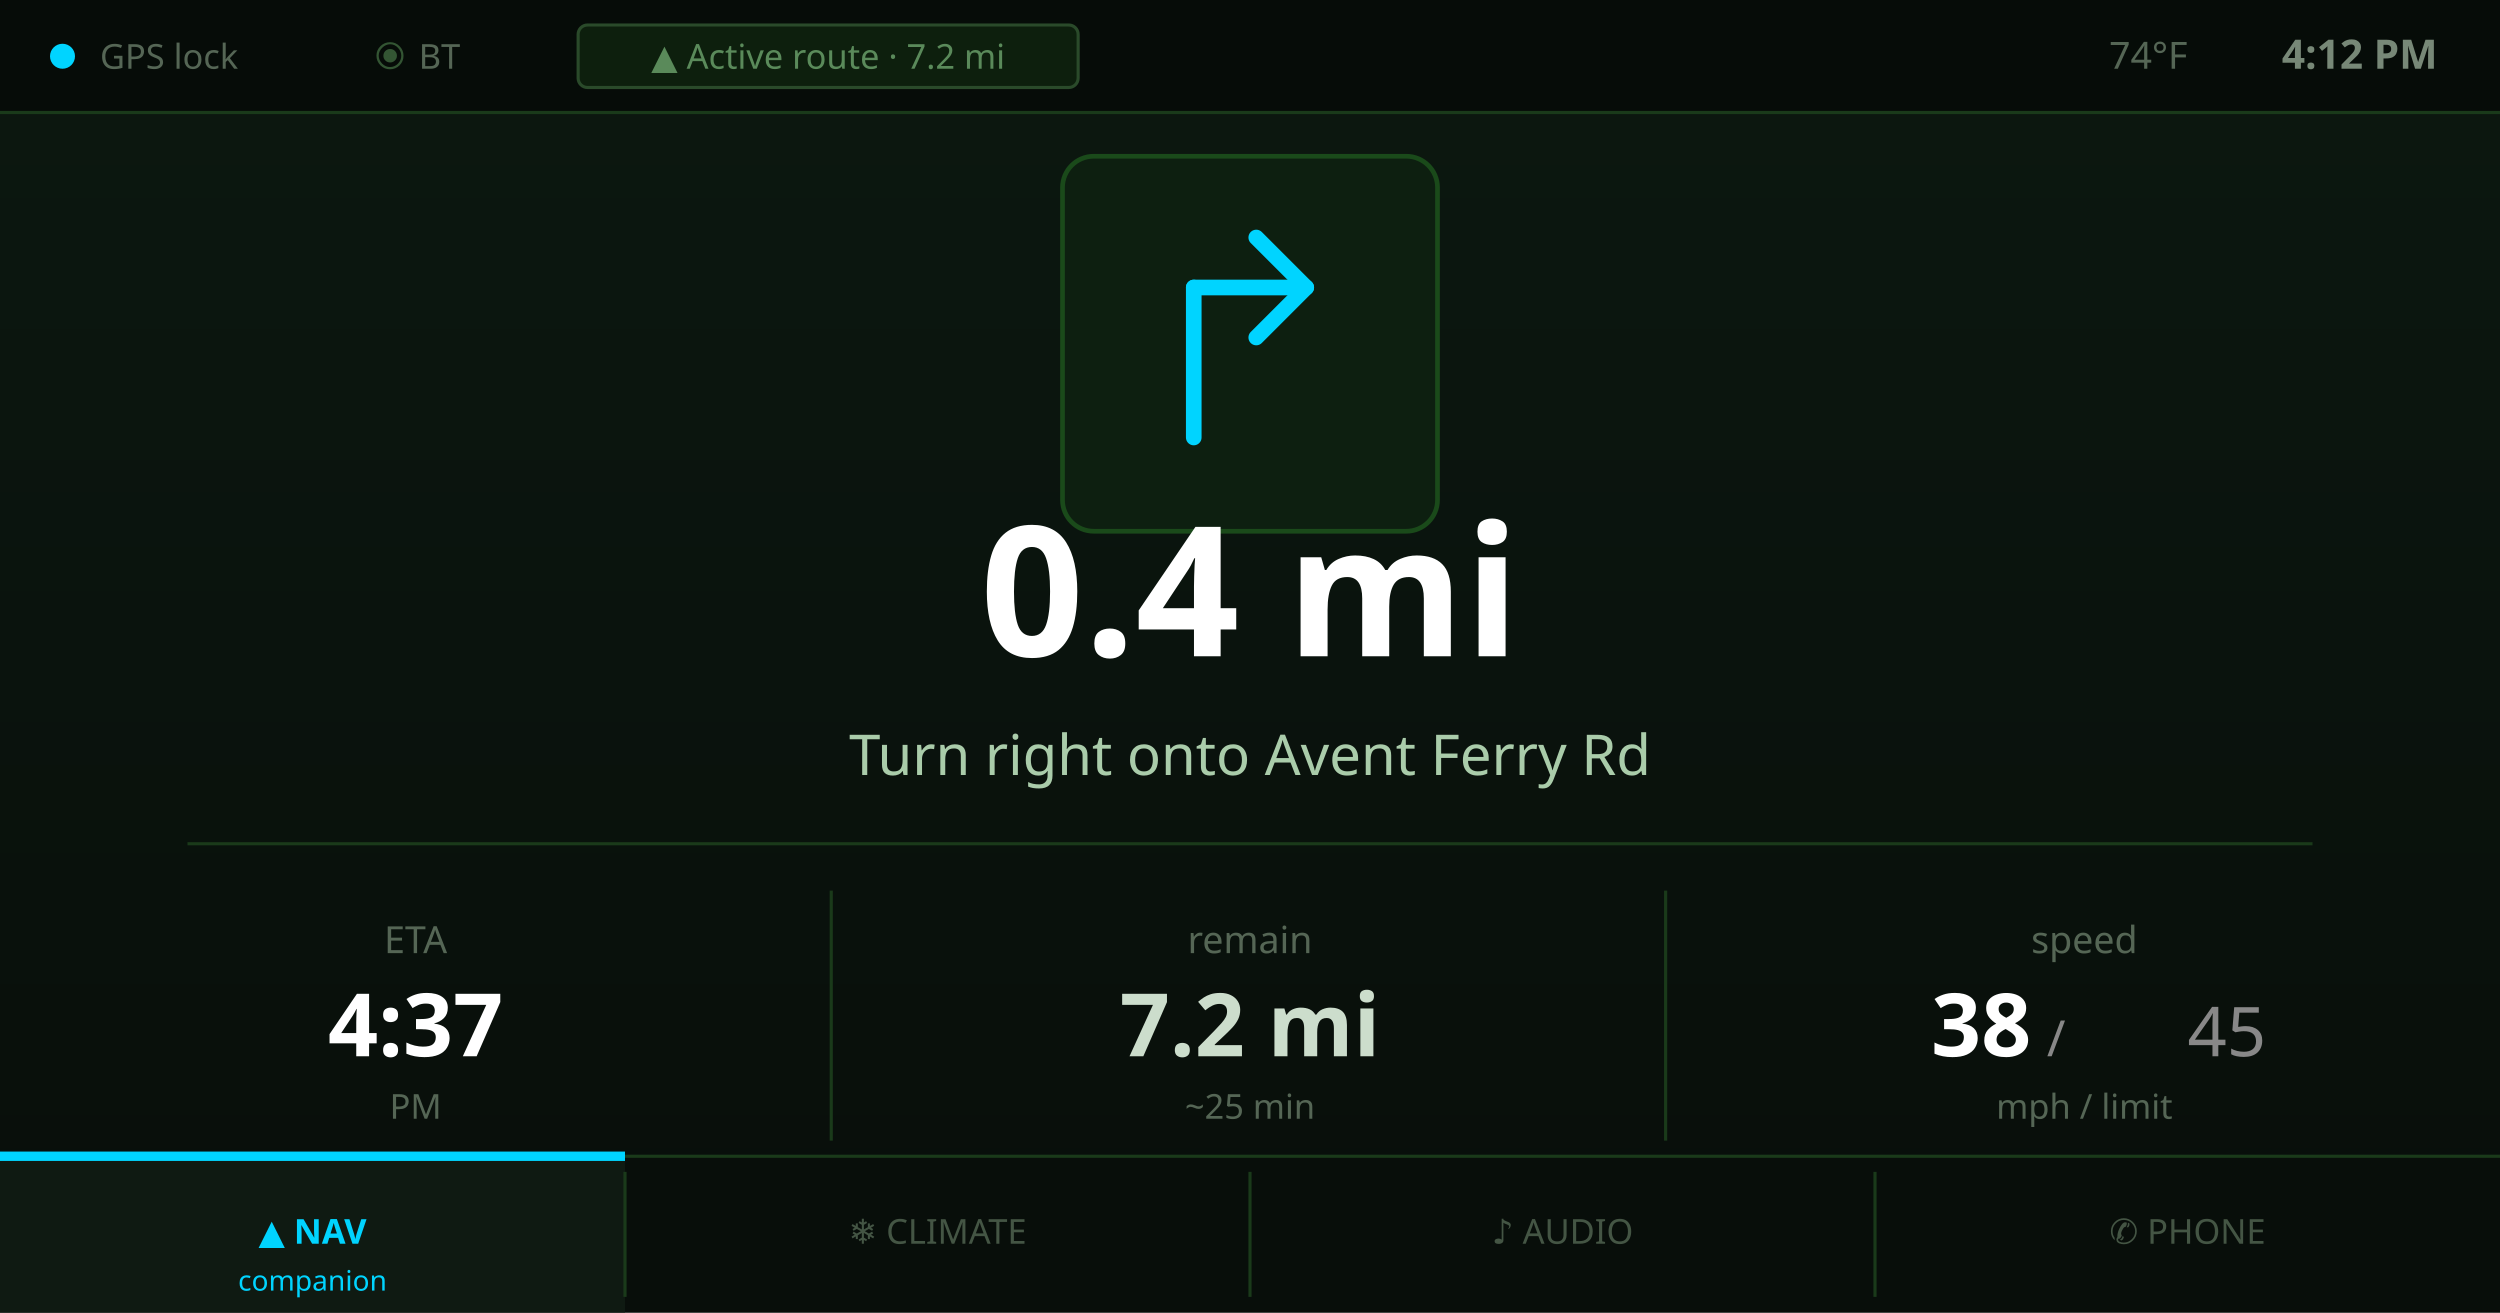
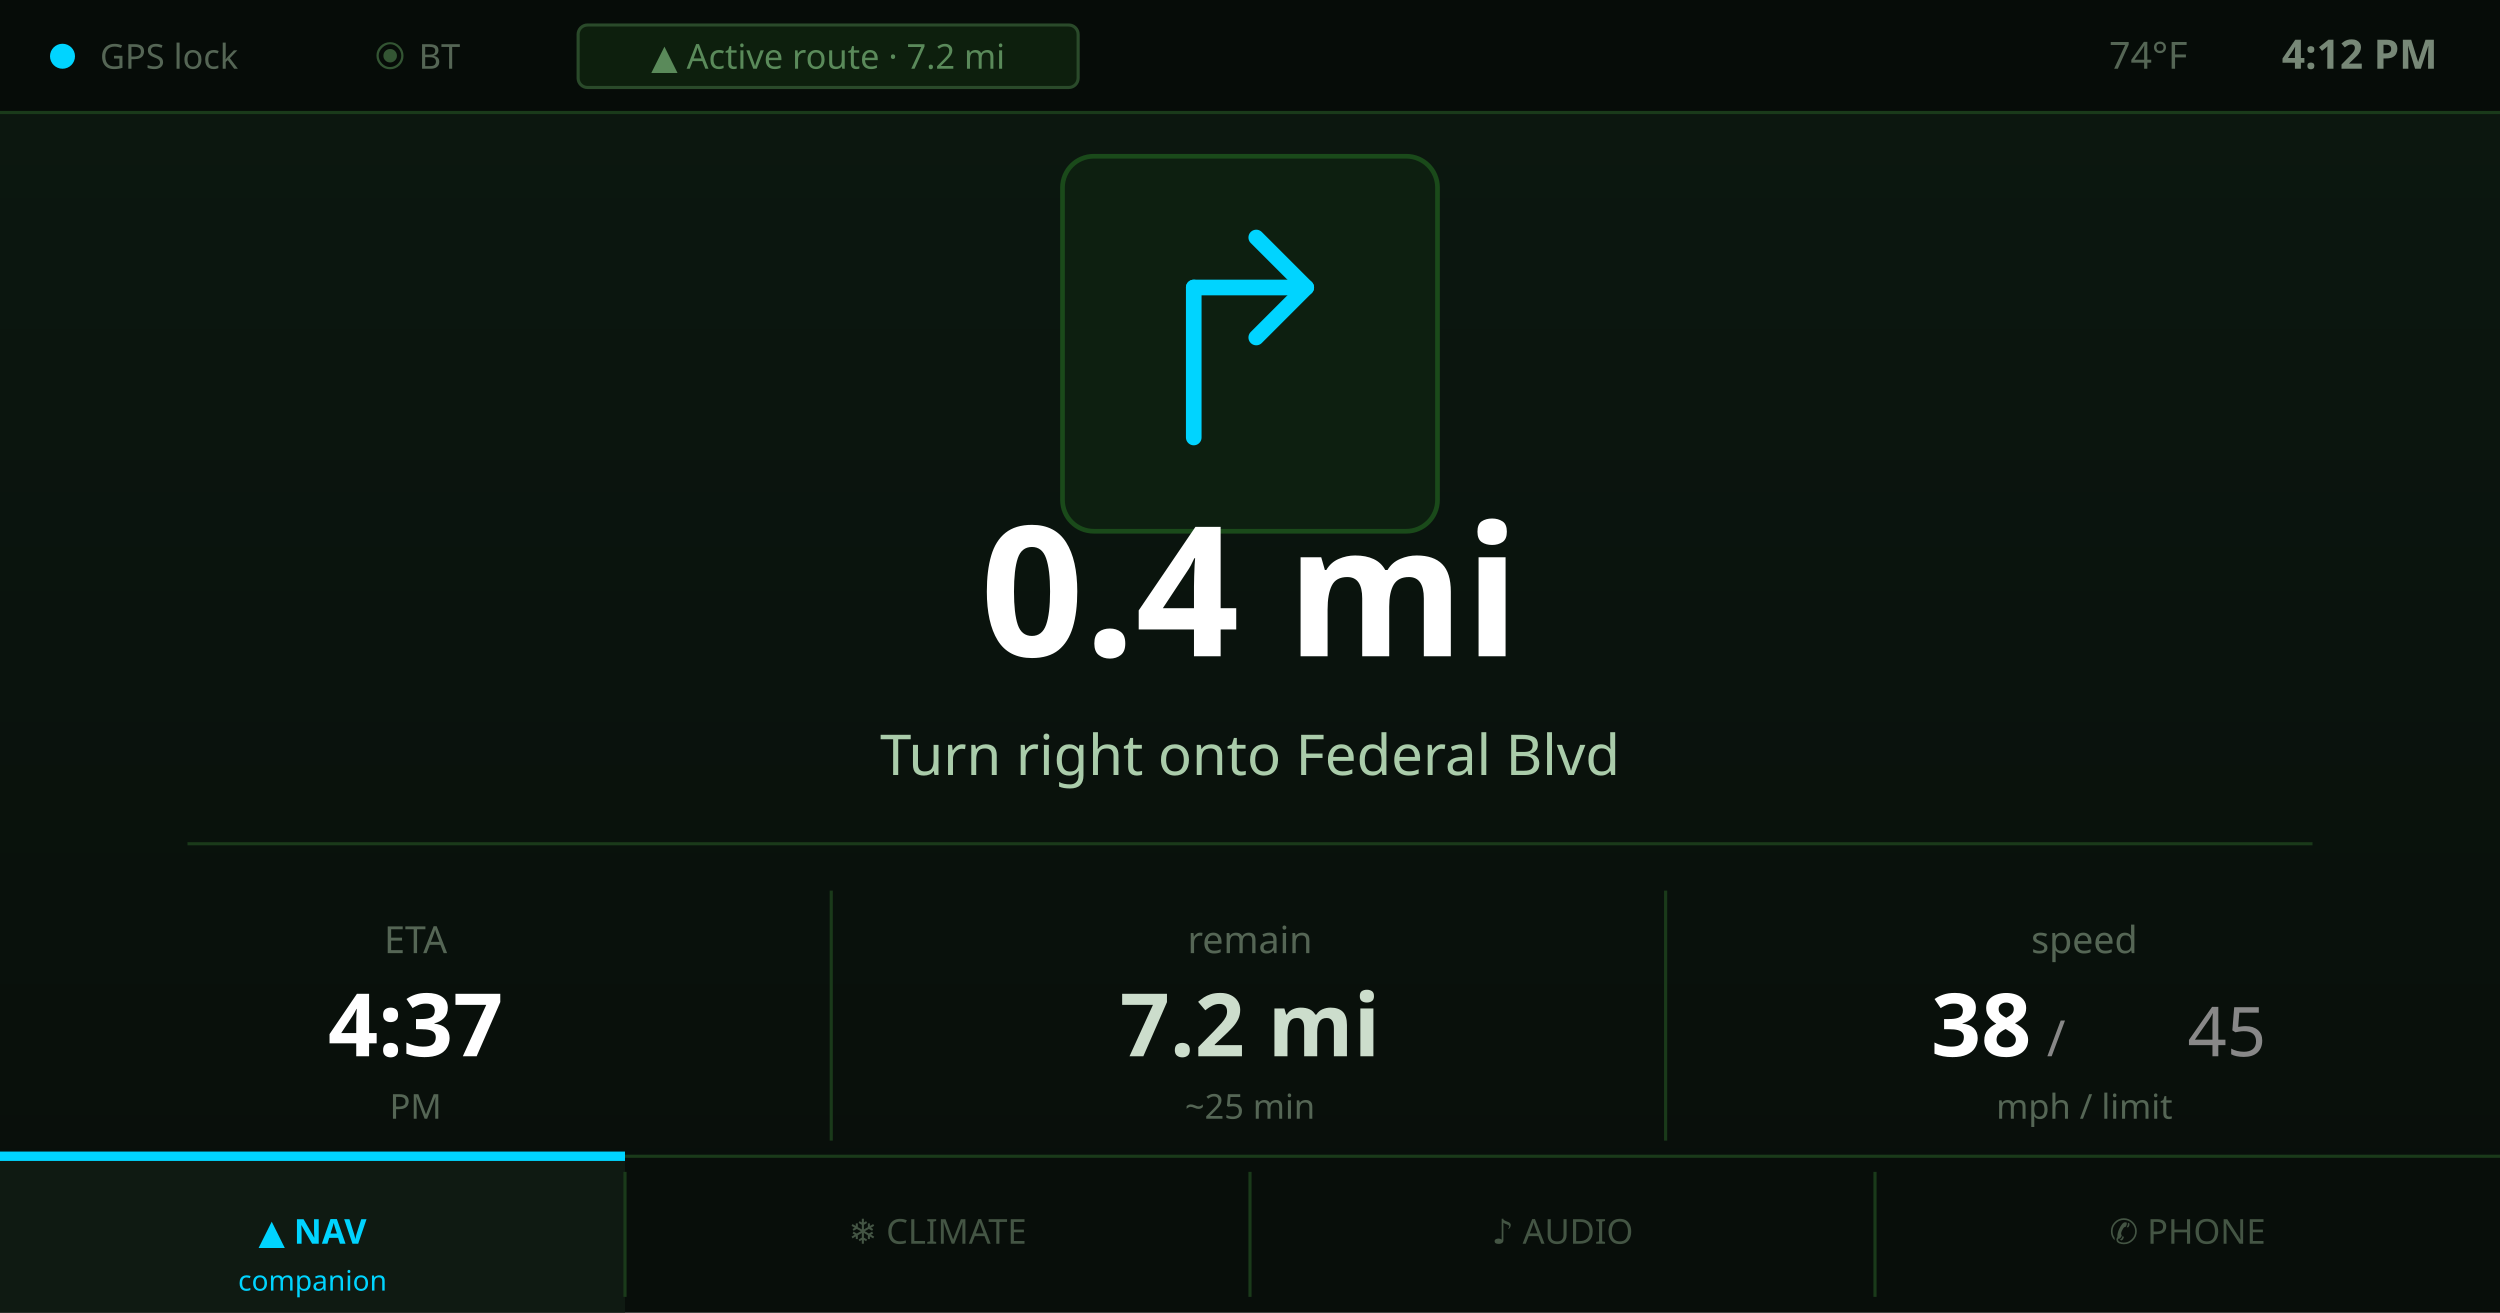
<svg xmlns="http://www.w3.org/2000/svg" width="800" height="420" viewBox="0 0 800 420">
  <defs>
    <linearGradient id="bg" x1="0" y1="0" x2="0" y2="1">
      <stop offset="0%" stop-color="#0c1810" />
      <stop offset="100%" stop-color="#080e0a" />
    </linearGradient>
  </defs>
  <rect width="800" height="420" fill="url(#bg)" />
  <rect x="0" y="370" width="800" height="50" fill="#080e0a" />
  <line x1="0" y1="370" x2="800" y2="370" stroke="#1a3a1a" stroke-width="1" />
  <rect x="0" y="370" width="200" height="50" fill="#0f1a12" />
  <line x1="0" y1="370" x2="200" y2="370" stroke="#00d4ff" stroke-width="3" />
  <text x="100" y="398" fill="#00d4ff" font-family="sans-serif" font-size="11" font-weight="bold" text-anchor="middle">▲ NAV</text>
  <text x="100" y="413" fill="#00d4ff" font-family="sans-serif" font-size="9" text-anchor="middle">companion</text>
  <line x1="200" y1="375" x2="200" y2="415" stroke="#1a3a1a" stroke-width="1" />
  <text x="300" y="398" fill="#445544" font-family="sans-serif" font-size="11" text-anchor="middle">❄ CLIMATE</text>
  <line x1="400" y1="375" x2="400" y2="415" stroke="#1a3a1a" stroke-width="1" />
  <text x="500" y="398" fill="#445544" font-family="sans-serif" font-size="11" text-anchor="middle">♪ AUDIO</text>
  <line x1="600" y1="375" x2="600" y2="415" stroke="#1a3a1a" stroke-width="1" />
  <text x="700" y="398" fill="#445544" font-family="sans-serif" font-size="11" text-anchor="middle">✆ PHONE</text>
  <rect x="0" y="0" width="800" height="36" fill="#060c08" />
  <line x1="0" y1="36" x2="800" y2="36" stroke="#1a3a1a" stroke-width="1" />
  <circle cx="20" cy="18" r="4" fill="#00d4ff" />
  <text x="32" y="22" fill="#556655" font-family="sans-serif" font-size="11">GPS lock</text>
  <text x="120" y="22" fill="#335533" font-family="sans-serif" font-size="12">⦿</text>
  <text x="134" y="22" fill="#556655" font-family="sans-serif" font-size="11">BT</text>
  <rect x="185" y="8" width="160" height="20" rx="3" fill="#0d1f0d" stroke="#2a4a2a" stroke-width="1" />
  <text x="265" y="22" fill="#5a8a5a" font-family="sans-serif" font-size="11" text-anchor="middle">▲ Active route · 7.2 mi</text>
  <text x="780" y="22" fill="#778877" font-family="sans-serif" font-size="13" text-anchor="end" font-weight="bold">4:12 PM</text>
  <text x="700" y="22" fill="#556655" font-family="sans-serif" font-size="12" text-anchor="end">74°F</text>
  <g transform="translate(340, 50)">
    <rect x="0" y="0" width="120" height="120" rx="10" fill="#0d1f10" stroke="#1a4a1a" stroke-width="1.5" />
    <g fill="none" stroke="#00d4ff" stroke-width="5" stroke-linecap="round" stroke-linejoin="round">
      <line x1="42" y1="90" x2="42" y2="42" />
      <line x1="42" y1="42" x2="78" y2="42" />
      <polyline points="62,26 78,42 62,58" />
    </g>
  </g>
  <text x="400" y="210" fill="#ffffff" font-family="sans-serif" font-size="58" font-weight="bold" text-anchor="middle">0.4 mi</text>
-   <text x="400" y="248" fill="#aaccaa" font-family="sans-serif" font-size="18" text-anchor="middle">Turn right onto Avent Ferry Rd</text>
+   <text x="400" y="248" fill="#aaccaa" font-family="sans-serif" font-size="18" text-anchor="middle">Turn right onto Federal Blvd</text>
  <line x1="60" y1="270" x2="740" y2="270" stroke="#1a3a1a" stroke-width="1" />
  <text x="133" y="305" fill="#556655" font-family="sans-serif" font-size="12" text-anchor="middle">ETA</text>
  <text x="133" y="338" fill="#ffffff" font-family="sans-serif" font-size="28" font-weight="bold" text-anchor="middle">4:37</text>
  <text x="133" y="358" fill="#556655" font-family="sans-serif" font-size="11" text-anchor="middle">PM</text>
  <line x1="266" y1="285" x2="266" y2="365" stroke="#1a3a1a" stroke-width="1" />
  <text x="400" y="305" fill="#556655" font-family="sans-serif" font-size="12" text-anchor="middle">remain</text>
  <text x="400" y="338" fill="#ccddcc" font-family="sans-serif" font-size="28" font-weight="bold" text-anchor="middle">7.2 mi</text>
  <text x="400" y="358" fill="#556655" font-family="sans-serif" font-size="11" text-anchor="middle">~25 min</text>
  <line x1="533" y1="285" x2="533" y2="365" stroke="#1a3a1a" stroke-width="1" />
  <text x="667" y="305" fill="#556655" font-family="sans-serif" font-size="12" text-anchor="middle">speed</text>
  <text x="650" y="338" fill="#ffffff" font-family="sans-serif" font-size="28" font-weight="bold" text-anchor="end">38</text>
  <text x="655" y="338" fill="#888888" font-family="sans-serif" font-size="16">/</text>
  <text x="700" y="338" fill="#888888" font-family="sans-serif" font-size="22">45</text>
  <text x="667" y="358" fill="#556655" font-family="sans-serif" font-size="11" text-anchor="middle">mph / limit</text>
</svg>
